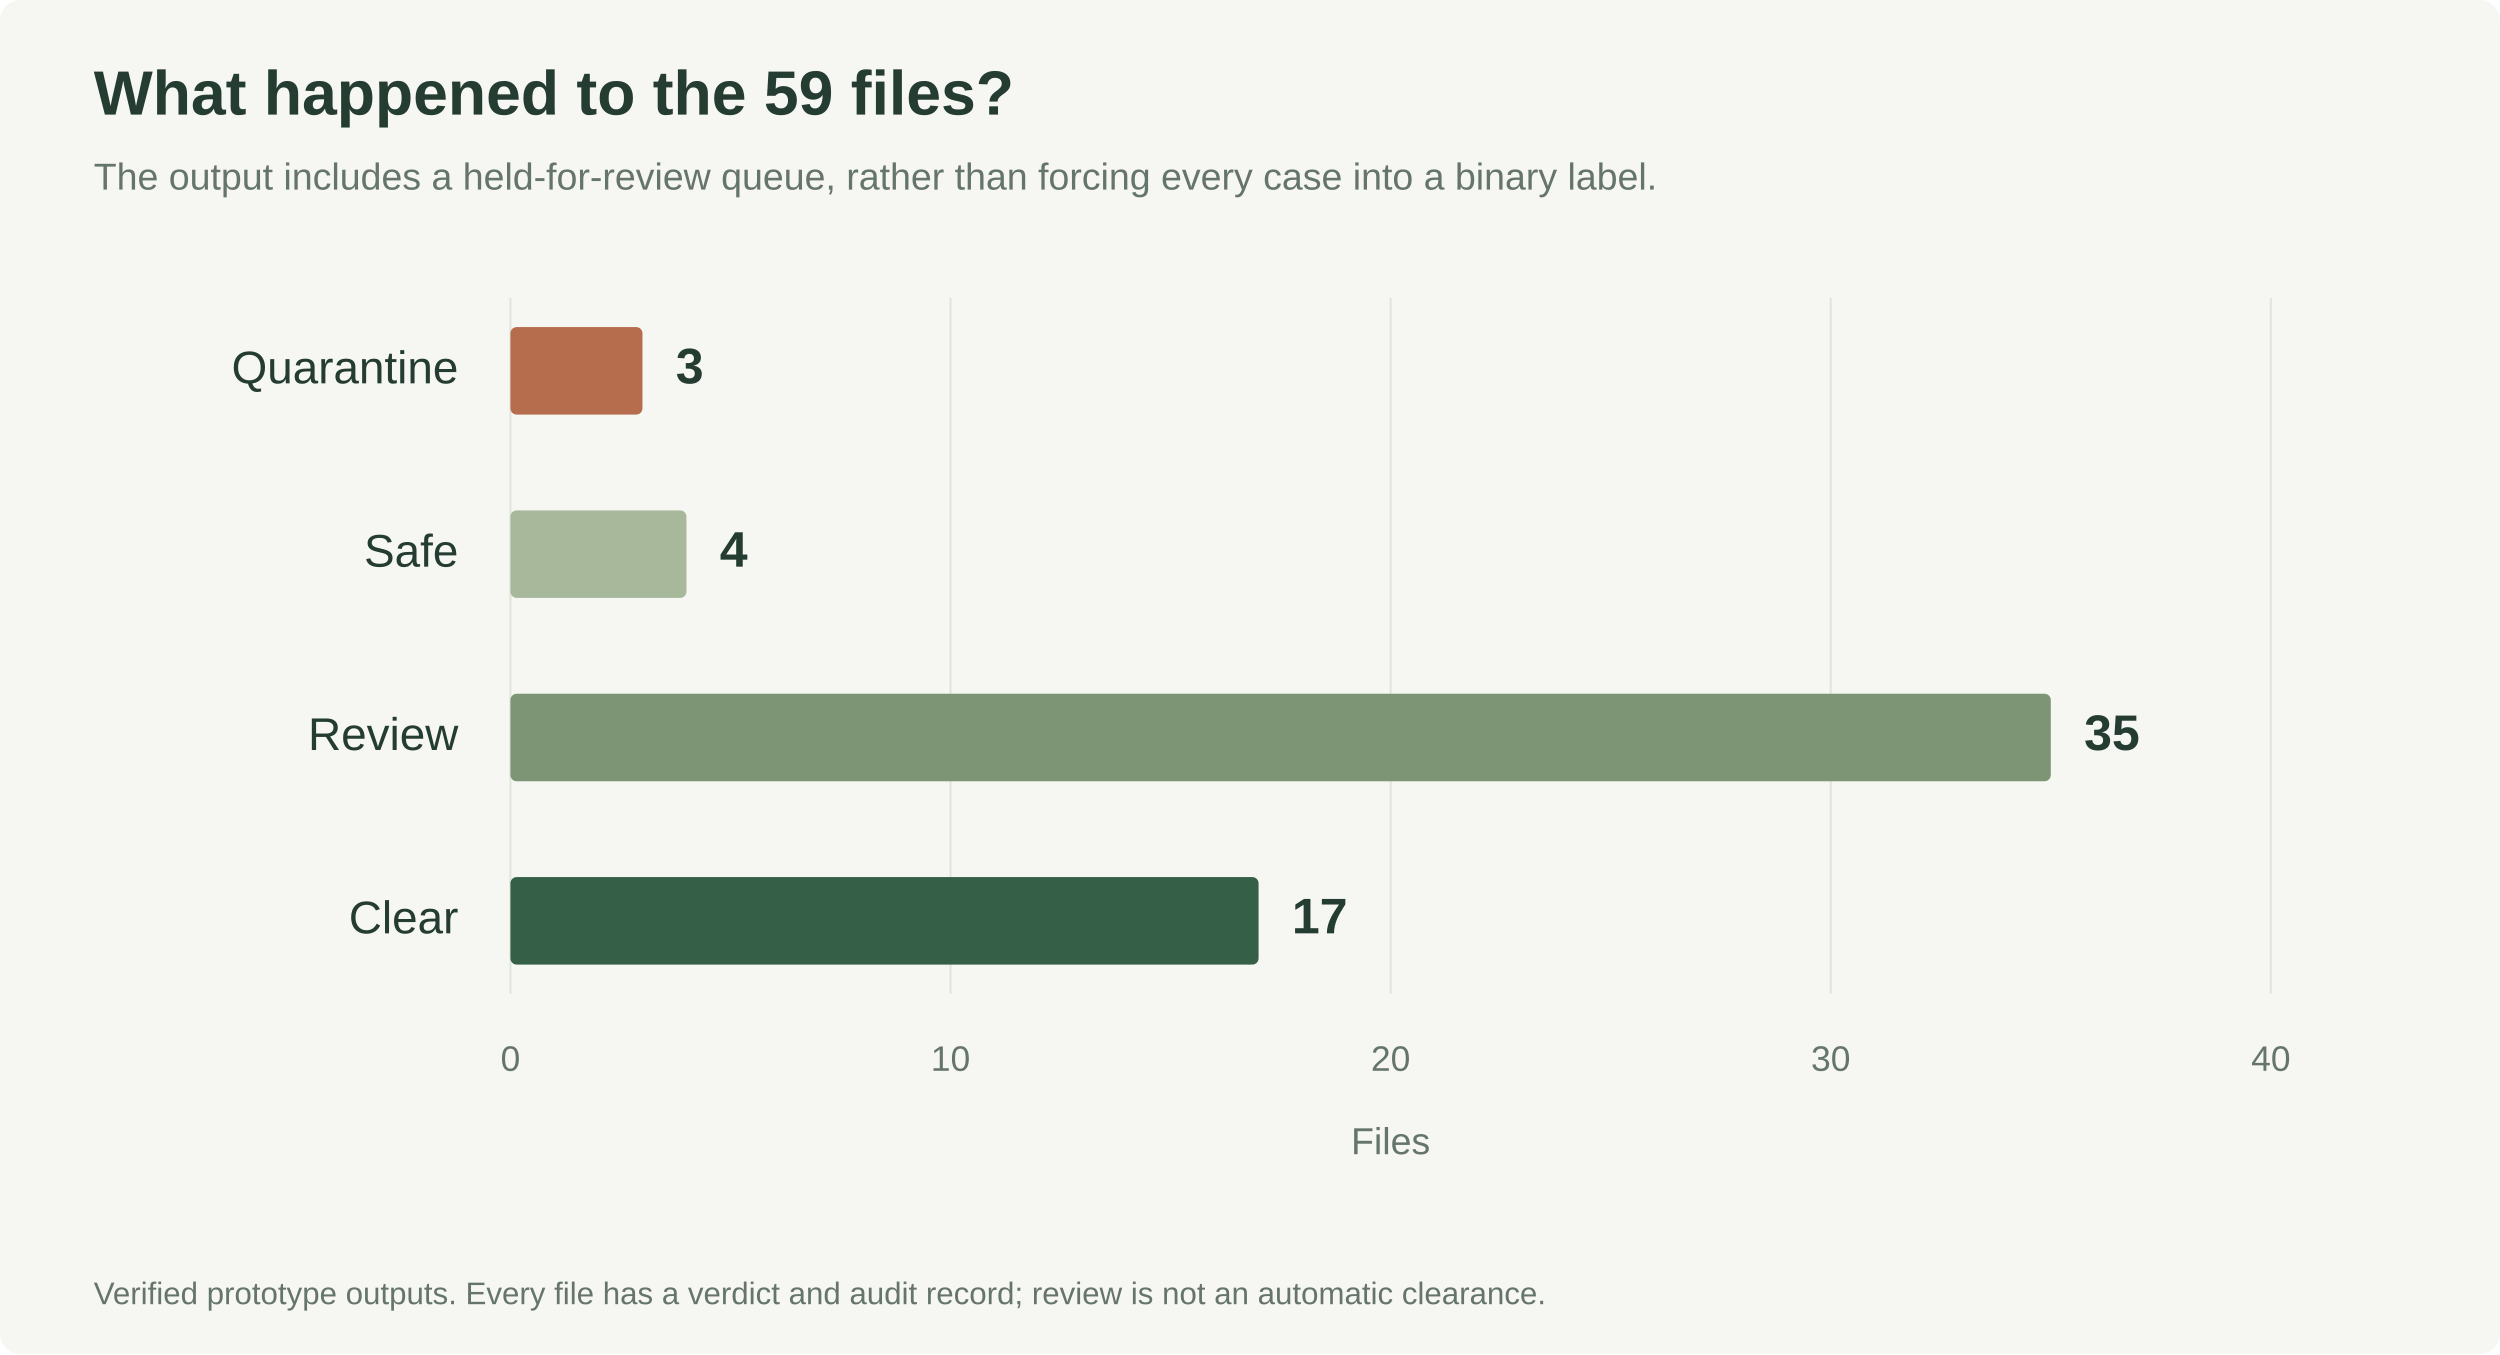
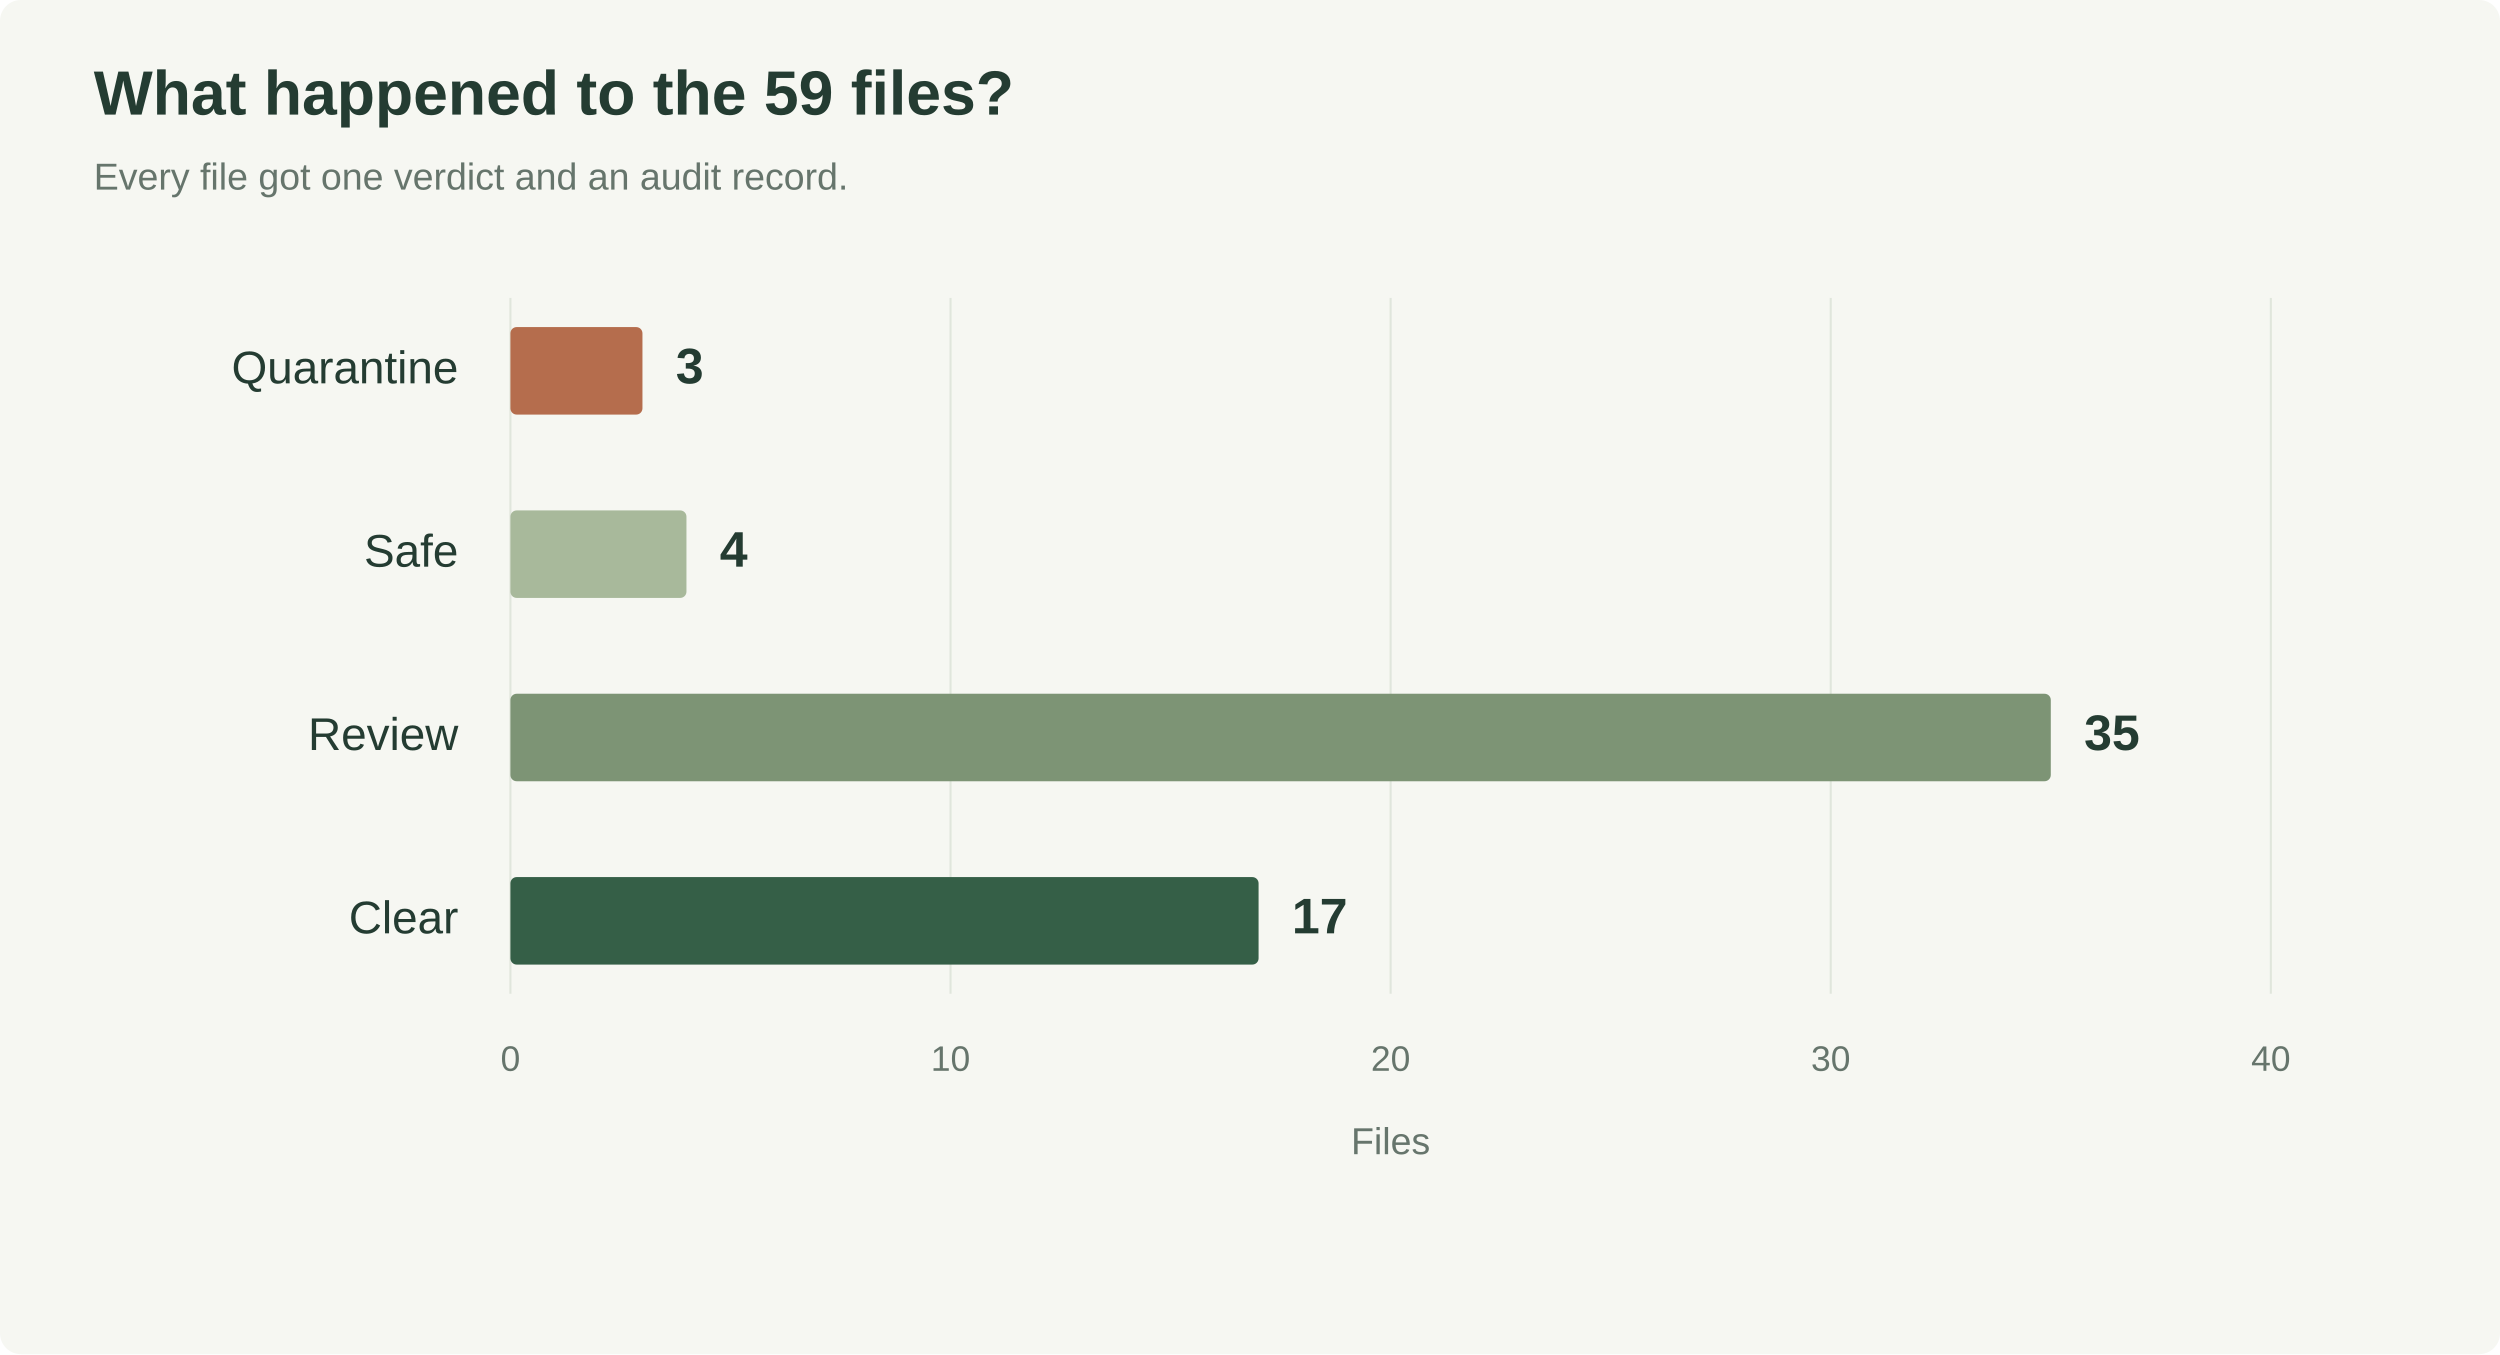
<svg xmlns="http://www.w3.org/2000/svg" viewBox="0 0 1200 650" role="img" aria-labelledby="chart-title chart-desc">
  <rect width="1200" height="650" fill="#f6f7f2" rx="10" />
  <g font-family="Arial,sans-serif">
    <text x="45.00" y="55.00" font-size="30" fill="#243c32" text-anchor="start" font-weight="600">What happened to the 59 files?</text>
-     <text x="45.00" y="91.00" font-size="18" fill="#66756c" text-anchor="start" font-weight="400">The output includes a held-for-review queue, rather than forcing every case into a binary label.</text>
+     <text x="45.00" y="91.00" font-size="18" fill="#66756c" text-anchor="start" font-weight="400">Every file got one verdict and an audit record.</text>
    <line x1="245.00" y1="143.00" x2="245.00" y2="477.00" stroke="#e0e6dc" stroke-width="1" />
    <text x="245.00" y="514.00" font-size="17" fill="#66756c" text-anchor="middle" font-weight="400">0</text>
    <line x1="456.25" y1="143.00" x2="456.25" y2="477.00" stroke="#e0e6dc" stroke-width="1" />
    <text x="456.25" y="514.00" font-size="17" fill="#66756c" text-anchor="middle" font-weight="400">10</text>
    <line x1="667.50" y1="143.00" x2="667.50" y2="477.00" stroke="#e0e6dc" stroke-width="1" />
    <text x="667.50" y="514.00" font-size="17" fill="#66756c" text-anchor="middle" font-weight="400">20</text>
    <line x1="878.75" y1="143.00" x2="878.75" y2="477.00" stroke="#e0e6dc" stroke-width="1" />
    <text x="878.75" y="514.00" font-size="17" fill="#66756c" text-anchor="middle" font-weight="400">30</text>
    <line x1="1090.00" y1="143.00" x2="1090.00" y2="477.00" stroke="#e0e6dc" stroke-width="1" />
    <text x="1090.00" y="514.00" font-size="17" fill="#66756c" text-anchor="middle" font-weight="400">40</text>
    <text x="220.00" y="184.00" font-size="22" fill="#243c32" text-anchor="end" font-weight="400">Quarantine</text>
    <rect x="245.00" y="157.00" width="63.38" height="42.00" fill="#b56d4d" rx="3" />
    <text x="324.38" y="184.00" font-size="24" fill="#243c32" text-anchor="start" font-weight="600">3</text>
    <text x="220.00" y="272.00" font-size="22" fill="#243c32" text-anchor="end" font-weight="400">Safe</text>
    <rect x="245.00" y="245.00" width="84.50" height="42.00" fill="#a8b99b" rx="3" />
    <text x="345.50" y="272.00" font-size="24" fill="#243c32" text-anchor="start" font-weight="600">4</text>
    <text x="220.00" y="360.00" font-size="22" fill="#243c32" text-anchor="end" font-weight="400">Review</text>
    <rect x="245.00" y="333.00" width="739.38" height="42.00" fill="#7d9475" rx="3" />
    <text x="1000.38" y="360.00" font-size="24" fill="#243c32" text-anchor="start" font-weight="600">35</text>
    <text x="220.00" y="448.00" font-size="22" fill="#243c32" text-anchor="end" font-weight="400">Clear</text>
    <rect x="245.00" y="421.00" width="359.12" height="42.00" fill="#355f47" rx="3" />
    <text x="620.12" y="448.00" font-size="24" fill="#243c32" text-anchor="start" font-weight="600">17</text>
    <text x="667.50" y="554.00" font-size="18" fill="#66756c" text-anchor="middle" font-weight="400">Files</text>
-     <text x="45.00" y="626.00" font-size="15" fill="#66756c" text-anchor="start" font-weight="400">Verified prototype outputs. Every file has a verdict and audit record; review is not an automatic clearance.</text>
  </g>
</svg>
